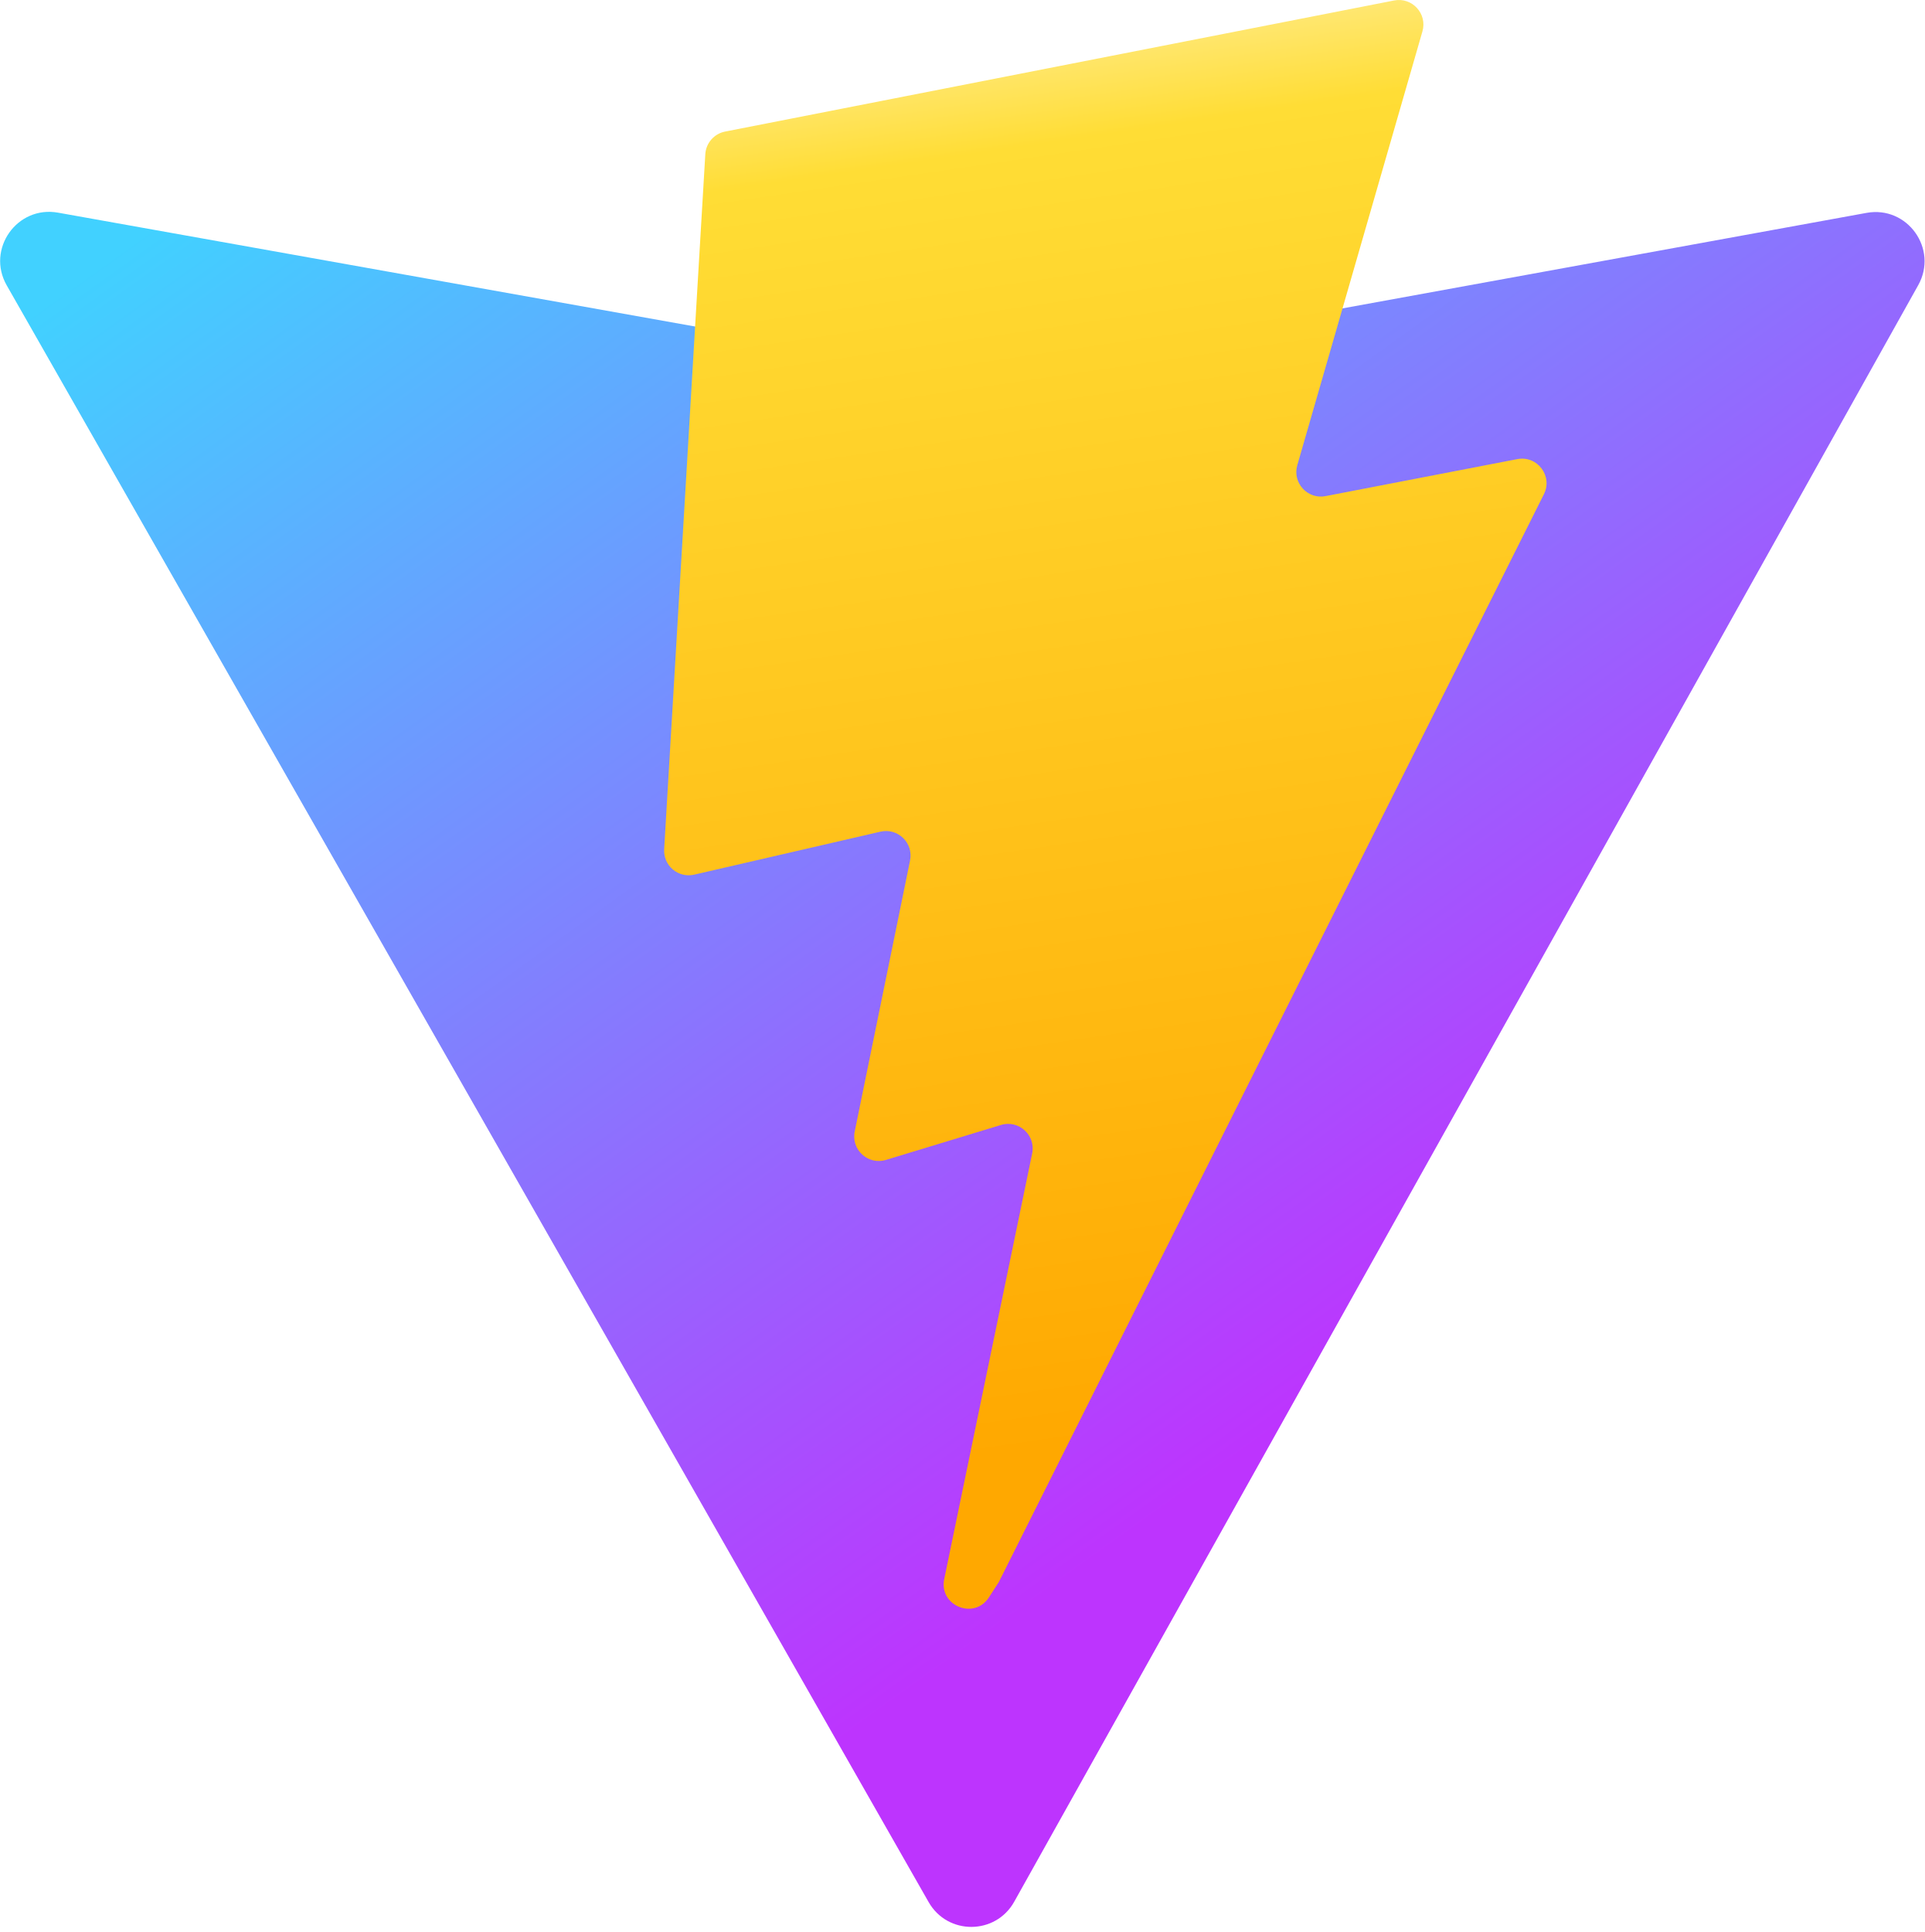
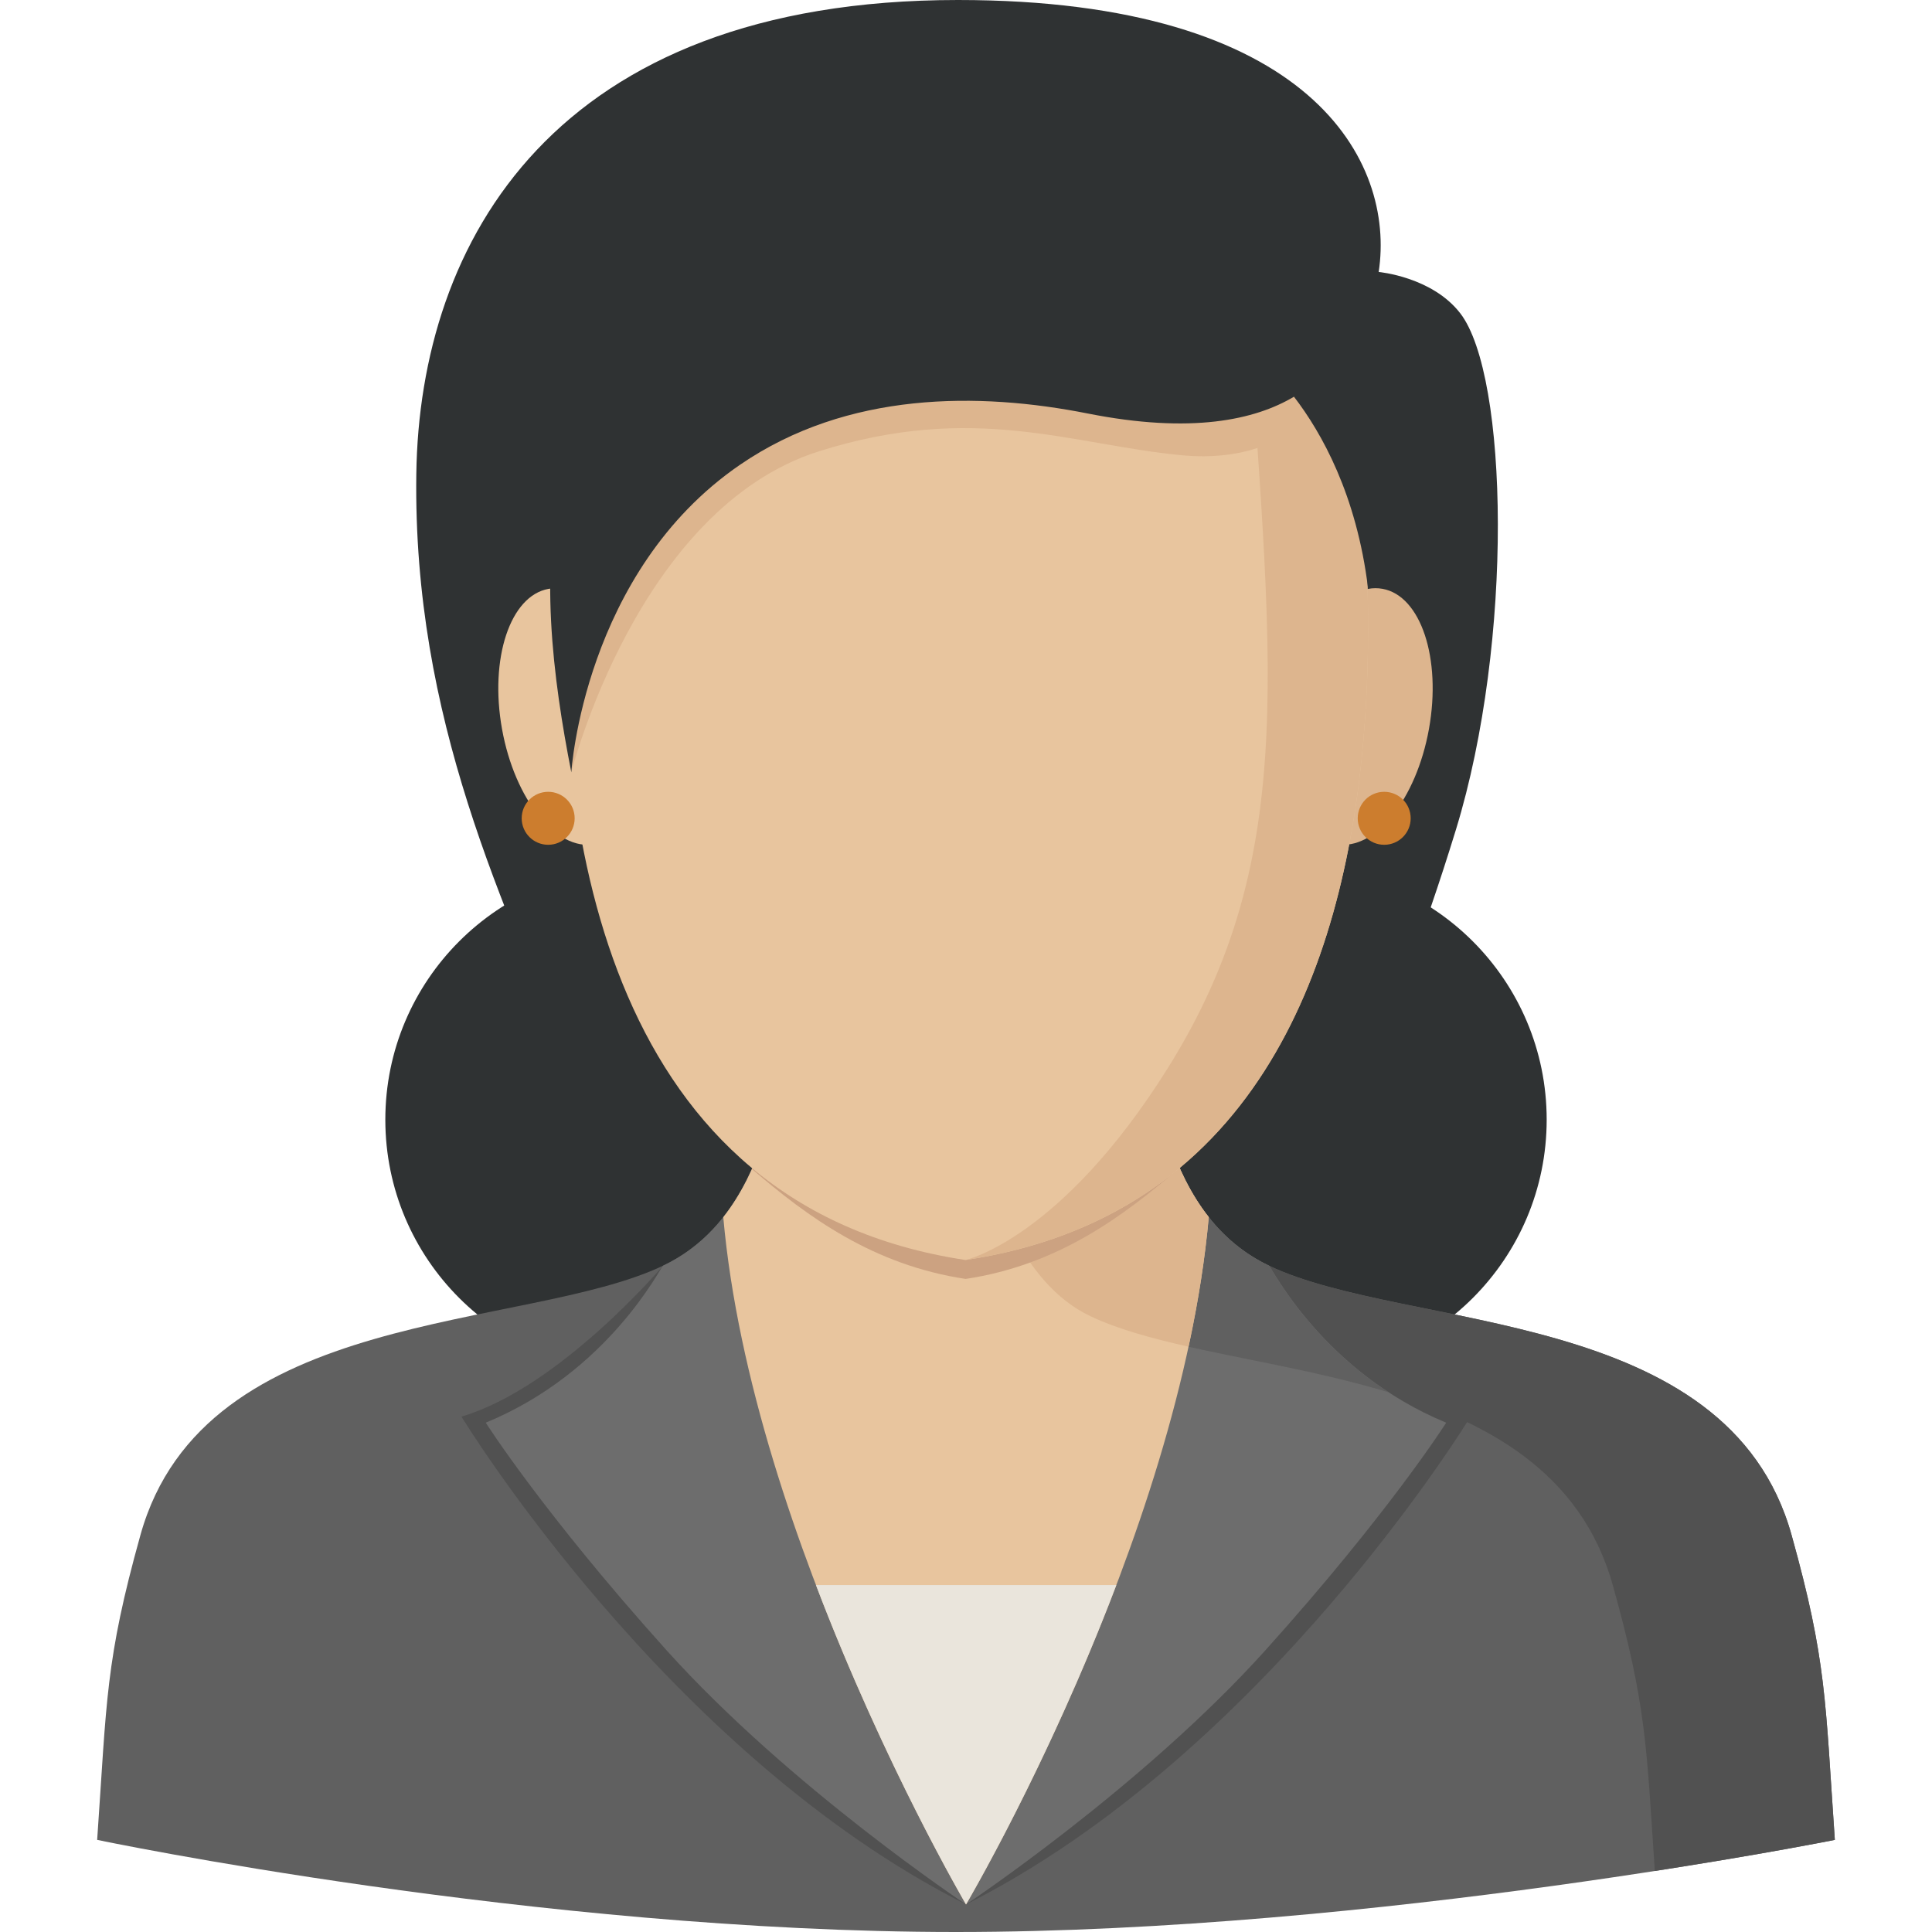
- <svg xmlns="http://www.w3.org/2000/svg" aria-hidden="true" role="img" class="iconify iconify--logos" width="31.88" height="32" preserveAspectRatio="xMidYMid meet" viewBox="0 0 256 257">
-   <defs>
-     <linearGradient id="IconifyId1813088fe1fbc01fb466" x1="-.828%" x2="57.636%" y1="7.652%" y2="78.411%">
-       <stop offset="0%" stop-color="#41D1FF" />
-       <stop offset="100%" stop-color="#BD34FE" />
-     </linearGradient>
-     <linearGradient id="IconifyId1813088fe1fbc01fb467" x1="43.376%" x2="50.316%" y1="2.242%" y2="89.03%">
-       <stop offset="0%" stop-color="#FFEA83" />
-       <stop offset="8.333%" stop-color="#FFDD35" />
-       <stop offset="100%" stop-color="#FFA800" />
-     </linearGradient>
-   </defs>
-   <path fill="url(#IconifyId1813088fe1fbc01fb466)" d="M255.153 37.938L134.897 252.976c-2.483 4.44-8.862 4.466-11.382.048L.875 37.958c-2.746-4.814 1.371-10.646 6.827-9.67l120.385 21.517a6.537 6.537 0 0 0 2.322-.004l117.867-21.483c5.438-.991 9.574 4.796 6.877 9.62Z" />
-   <path fill="url(#IconifyId1813088fe1fbc01fb467)" d="M185.432.063L96.44 17.501a3.268 3.268 0 0 0-2.634 3.014l-5.474 92.456a3.268 3.268 0 0 0 3.997 3.378l24.777-5.718c2.318-.535 4.413 1.507 3.936 3.838l-7.361 36.047c-.495 2.426 1.782 4.5 4.151 3.78l15.304-4.649c2.372-.72 4.652 1.36 4.15 3.788l-11.698 56.621c-.732 3.542 3.979 5.473 5.943 2.437l1.313-2.028l72.516-144.72c1.215-2.423-.88-5.186-3.54-4.672l-25.505 4.922c-2.396.462-4.435-1.77-3.759-4.114l16.646-57.705c.677-2.35-1.37-4.583-3.769-4.113Z" />
+ <svg xmlns="http://www.w3.org/2000/svg" height="800px" width="800px" version="1.1" id="Layer_1" viewBox="0 0 318.538 318.538" xml:space="preserve">
+   <g>
+     <g>
+       <circle style="fill:#2F3233;" cx="213.427" cy="184.603" r="41.581" />
+       <circle style="fill:#2F3233;" cx="105.112" cy="184.603" r="41.581" />
+       <path style="fill:#2F3233;" d="M129.359,236.836c0,0-19.256-23.123-33.887-57.932c-12.573-29.907-27.384-60.422-26.833-100.721    C69.163,39.867,91.33,0,157.946,0c58.32,0,72.135,26.653,69.364,44.841c0,0,8.813,0.781,13.467,6.835    c7.891,10.269,8.836,53.93-0.731,85.113c-21.729,70.831-50.788,100.047-50.788,100.047H129.359z" />
+       <path style="fill:#606060;" d="M295.387,253.091c-10.522-37.754-63.361-33.566-86.164-44.408s-19.245-47.219-22.134-53.548    h-55.638c-2.889,6.329,0.674,42.711-22.134,53.548c-22.803,10.842-75.642,6.655-86.164,44.408    c-5.806,20.824-5.525,27.187-7.133,50.26c0,0,72.5,15.187,141.611,15.187s144.888-15.187,144.888-15.187    C300.917,280.278,301.193,273.915,295.387,253.091z" />
+       <path style="fill:#515151;" d="M179.759,216.995c22.803,10.842,75.642,6.655,86.164,44.408c5.531,19.83,5.542,26.552,6.913,47.073    c18.155-2.816,29.682-5.126,29.682-5.126c-1.602-23.067-1.326-29.435-7.133-50.26c-10.522-37.754-63.361-33.566-86.164-44.408    c-22.803-10.842-19.245-47.219-22.134-53.548h-29.456C157.631,155.135,156.951,206.159,179.759,216.995z" />
+       <path style="fill:#515151;" d="M109.322,208.682c0,0-17.008,20.088-33.24,24.882c0,0,33.83,55.582,83.191,80.431L109.322,208.682z    " />
+       <path style="fill:#515151;" d="M209.223,208.682c0,0,17.008,20.088,33.24,24.882c0,0-33.83,55.582-83.191,80.431L209.223,208.682z    " />
+       <path style="fill:#6D6D6D;" d="M209.223,208.682c-6.396-3.041-10.713-8.088-13.686-13.917h-28.356h-0.017h-15.783h-0.017h-28.356    c-2.973,5.829-7.29,10.876-13.686,13.917c-0.393,0.185-8.897,17.503-29.233,25.883c0,0,9.454,14.9,29.8,37.512    s49.377,41.919,49.377,41.919s29.03-19.307,49.377-41.919s29.801-37.512,29.801-37.512    C218.12,226.185,209.616,208.868,209.223,208.682z" />
+       <path style="fill:#606060;" d="M209.223,208.682c-6.396-3.041-10.713-8.088-13.686-13.917h-28.356h-0.017h-3.755    c3.266,9.724,8.369,18.441,16.35,22.235c11.736,5.576,31.419,7.178,49.203,12.562    C215.422,220.716,209.549,208.834,209.223,208.682z" />
+       <path style="fill:#E8C59E;" d="M199.291,200.678c-11.803-14.951-9.836-40.356-12.202-45.549h-55.638    c-2.372,5.193-0.405,30.599-12.202,45.549c4.721,53.171,40.024,113.312,40.024,113.312S194.48,254.378,199.291,200.678z" />
+       <path style="fill:#EAE5DC;" d="M134.53,261.336c11.382,29.896,24.742,52.654,24.742,52.654s13.394-22.679,24.787-52.654H134.53z" />
+       <path style="fill:#DDB58E;" d="M179.759,216.995c4.44,2.113,10.022,3.653,16.204,5.042c1.534-7.121,2.698-14.293,3.333-21.364    c-11.803-14.951-9.836-40.356-12.202-45.549h-29.458C157.631,155.135,156.951,206.159,179.759,216.995z" />
+       <path style="fill:#CCA281;" d="M123.969,192.731c9.229,7.959,20.054,15.85,35.241,18.132    c15.237-2.288,26.023-10.342,35.269-18.334c-7.689-14.973-5.311-32.83-7.391-37.4H131.45    C129.365,159.704,131.692,177.752,123.969,192.731z" />
+       <g>
+         <ellipse transform="matrix(-0.177 0.9842 -0.9842 -0.177 380.0948 -81.5728)" style="fill:#DDB58E;" cx="224.153" cy="118.132" rx="21.386" ry="11.629" />
+         <ellipse transform="matrix(-0.9842 0.177 -0.177 -0.9842 207.8496 217.7334)" style="fill:#E8C59E;" cx="94.213" cy="118.137" rx="11.629" ry="21.386" />
+         <path style="fill:#E8C59E;" d="M219.643,46.938l-59.91,9.218c0,0-21.229,0.922-38.552,9.729     c-15.901,8.088-28.002,23.91-28.159,28.378c-1.551,44.156,7.464,104.645,66.171,113.48     C253.524,193.551,219.643,46.938,219.643,46.938z" />
+         <path style="fill:#DDB58E;" d="M159.194,207.744c94.331-14.192,60.45-160.806,60.45-160.806h-14.141     c3.873,61.242,9.229,93.774-13.006,129.24C174.881,204.281,159.194,207.744,159.194,207.744z" />
+         <path style="fill:#DDB58E;" d="M217.401,40.407c0,0-32.701,15.721-81.51,14.883c-43.031-0.736-41.317,69.555-41.694,72.045     c0,0,10.91-43.464,40.828-52.924c25.641-8.111,41.699-1.057,59.871,0.652c20.223,1.9,26.968-13.445,26.968-13.445L217.401,40.407     z" />
+         <path style="fill:#2F3233;" d="M238.45,77.992l-11.584-28.525c0,0-3.569-8.29-11.202-15.063c0,0-30.975,18.171-79.773,16.733     c-52.154-1.54-47.663,45.847-41.694,76.204c0,0,2.04-33.066,27.833-50.726c17.711-12.129,39.389-11.994,57.325-8.437     c17.087,3.389,27.575,1.051,33.988-2.771c4.558,5.93,10.325,16.171,12.214,31.571L238.45,77.992z" />
+         <circle style="fill:#CC7D2E;" cx="228.22" cy="134.917" r="4.367" />
+         <circle style="fill:#CC7D2E;" cx="90.38" cy="134.917" r="4.367" />
+       </g>
+     </g>
+   </g>
</svg>
